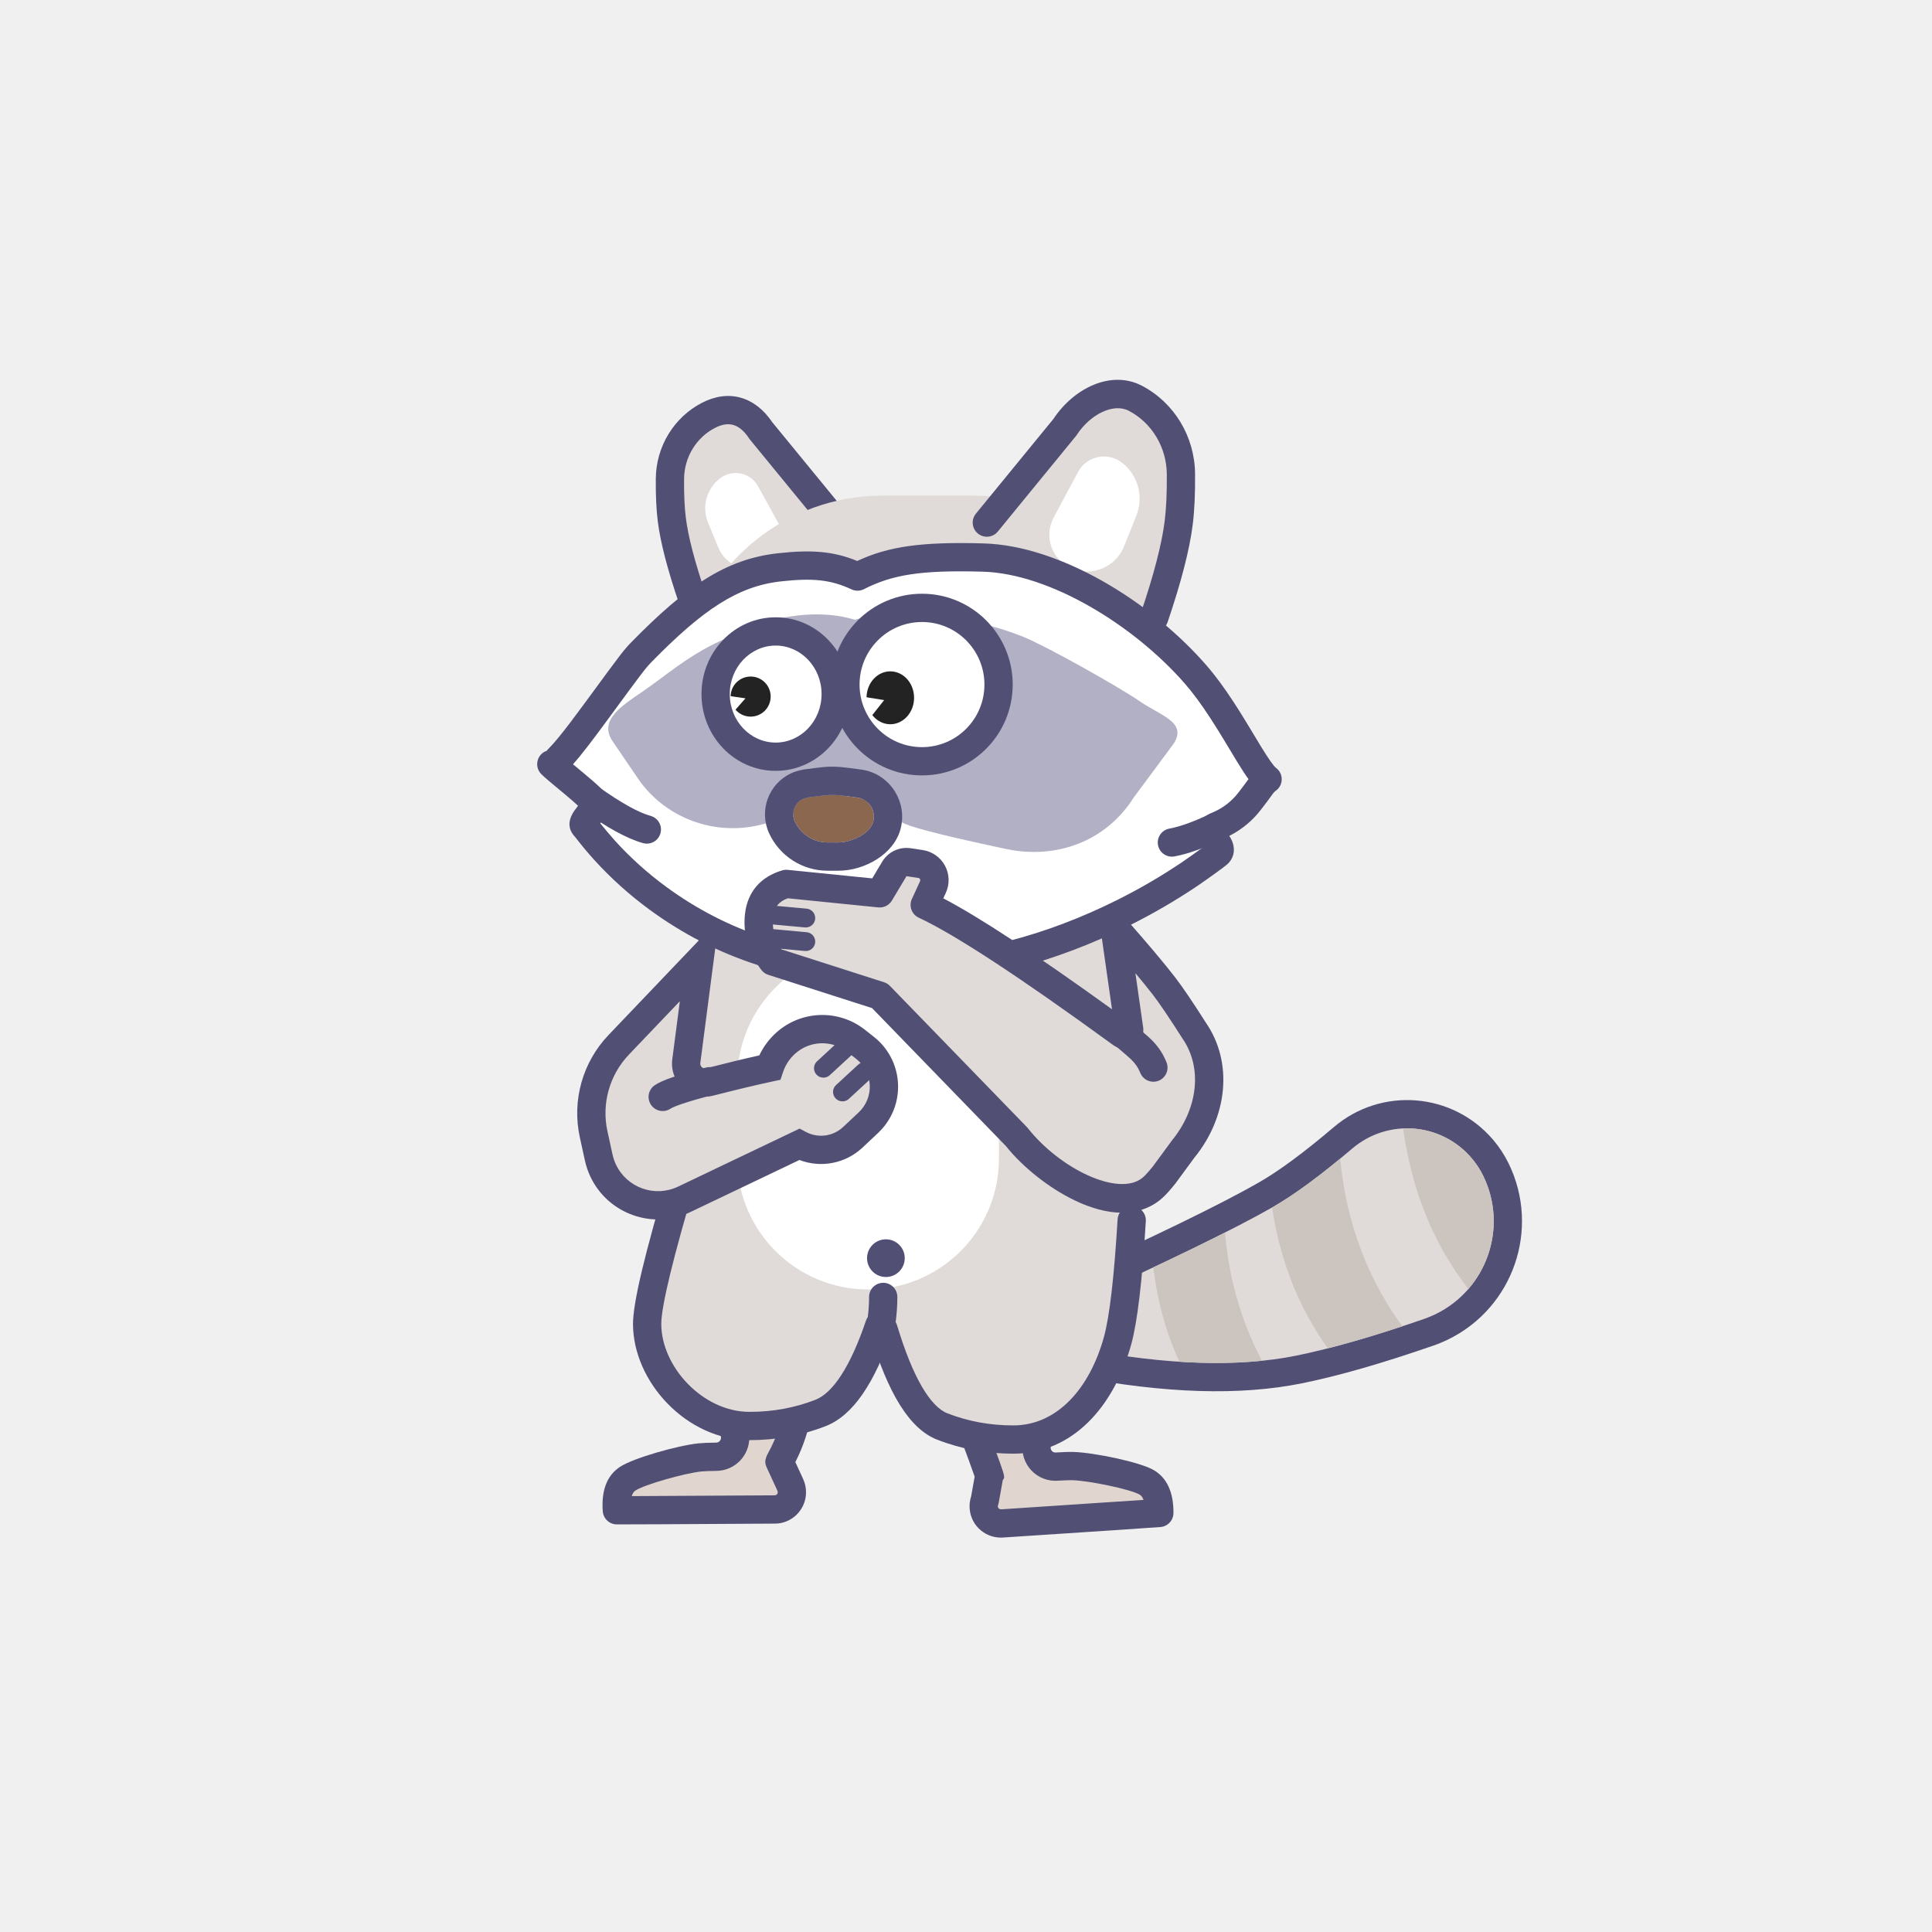
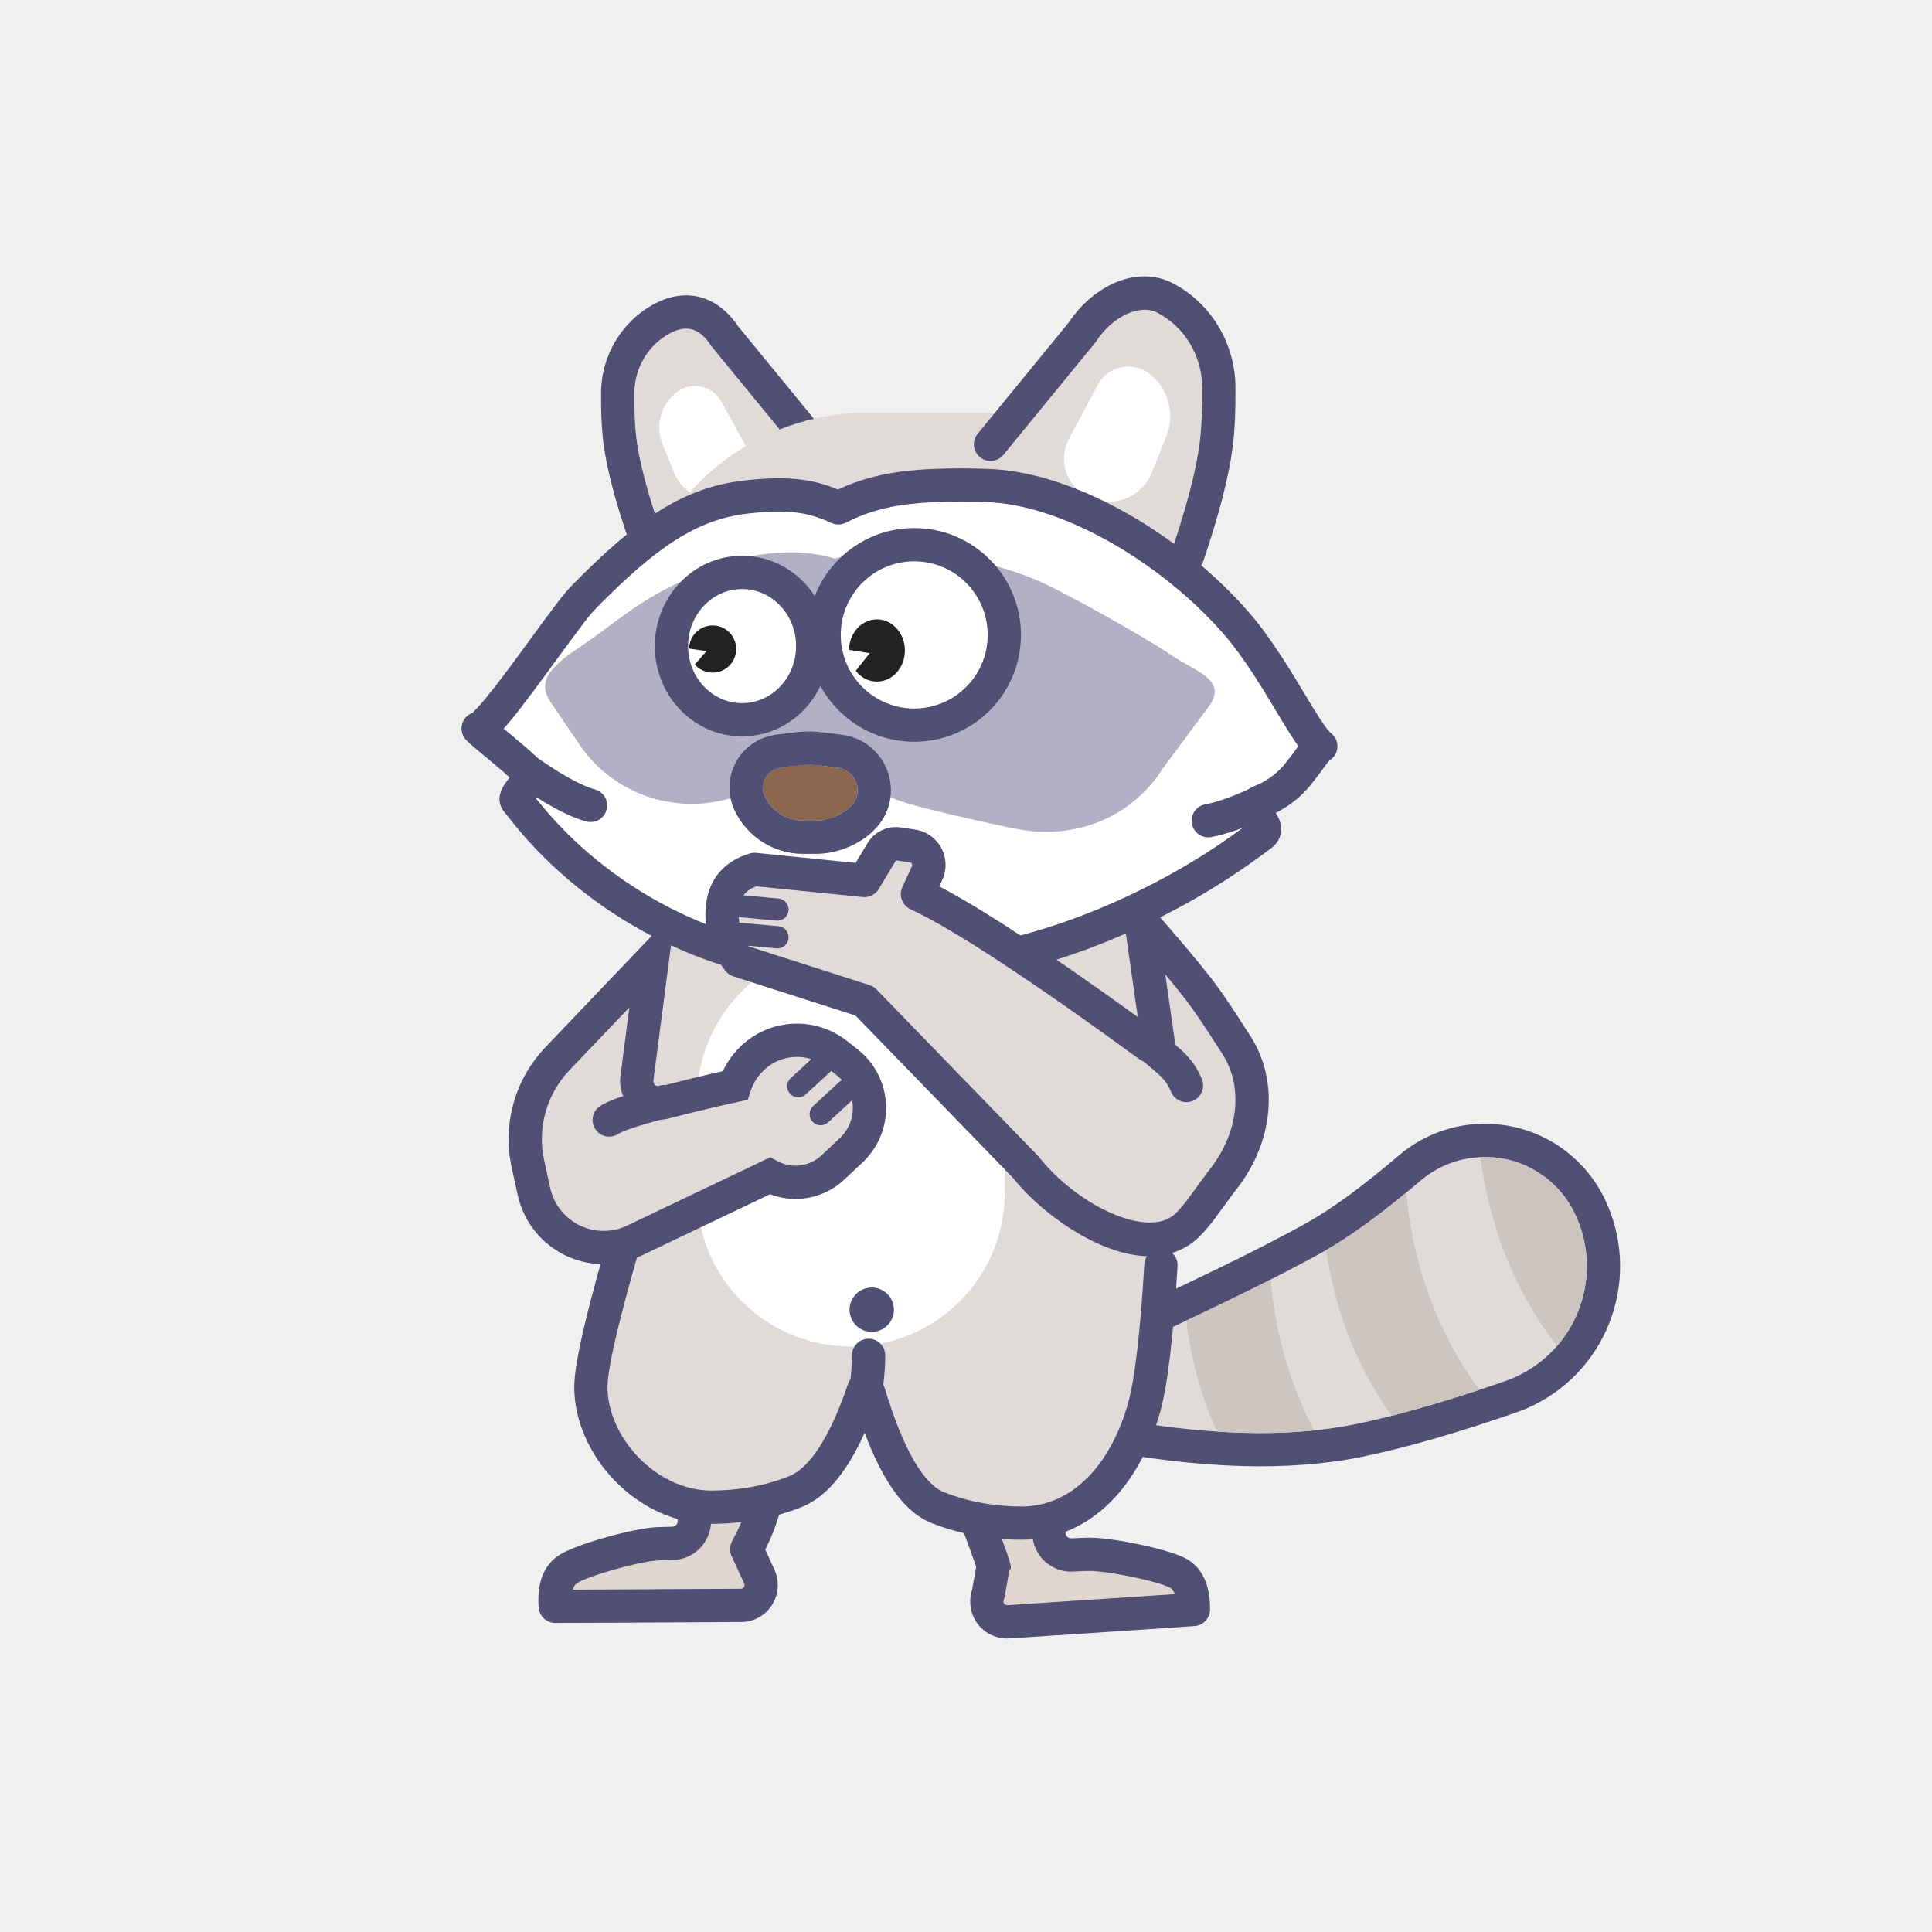
- <svg xmlns="http://www.w3.org/2000/svg" width="800px" height="800px" viewBox="0 0 1024 1024" class="icon" version="1.1">
+ <svg xmlns="http://www.w3.org/2000/svg" width="800px" height="800px" viewBox="76.8 76.8 870.4 870.4" class="icon" version="1.1">
  <path d="M567.806 691.807c50.381-22.828 85.866-40.106 106.454-51.824 11.631-6.626 25.79-17.033 42.481-31.239 18.872-16.059 47.189-13.779 63.246 5.095a44.561 44.561 0 0 1 6.166 9.423c13.255 27.203 1.946 59.999-25.258 73.253-1.973 0.962-4.001 1.803-6.072 2.523-26.602 9.209-49.179 15.695-67.739 19.456-30.76 6.236-68.745 5.02-113.964-3.656l-5.315-23.028z" fill="#E0DBD8" />
  <path d="M567.806 691.807l5.317 23.033c45.216 8.674 83.199 9.893 113.961 3.656 18.557-3.761 41.135-10.247 67.739-19.456a54.539 54.539 0 0 0 6.069-2.523c27.208-13.255 38.512-46.05 25.26-73.253a44.626 44.626 0 0 0-6.169-9.423c-16.059-18.874-44.374-21.154-63.243-5.095-16.691 14.204-30.85 24.611-42.484 31.237-20.582 11.719-56.07 28.997-106.451 51.824z m-6.184-13.652c49.991-22.648 85.142-39.761 105.222-51.2 10.7-6.089 24.151-15.979 40.186-29.621 25.175-21.424 62.951-18.382 84.373 6.793a59.979 59.979 0 0 1 8.224 12.573c16.879 34.641 2.478 76.41-32.169 93.291a70.137 70.137 0 0 1-7.732 3.207c-27.183 9.416-50.378 16.077-69.667 19.985-32.888 6.668-72.771 5.385-119.761-3.626l-9.583-1.838-10.27-44.499 11.177-5.065z" fill="#524F75" />
  <path d="M743.669 598.096c13.404-0.634 26.949 4.728 36.315 15.742a44.659 44.659 0 0 1 6.169 9.423c9.915 20.35 6.084 43.837-7.867 59.924a164.924 164.924 0 0 1-20.365-33.974c-6.821-15.318-11.571-32.356-14.251-51.115zM611.278 671.746c14.558-6.866 27.223-13.03 38.013-18.487a180.274 180.274 0 0 0 5.565 32.206c3.397 12.683 8.077 24.606 14.036 35.765-13.437 1.374-28.033 1.548-43.795 0.517a163.453 163.453 0 0 1-9.126-25.418 175.221 175.221 0 0 1-4.69-24.583zM674.237 639.995l0.025-0.015c10.113-5.759 22.136-14.381 36.07-25.865 1.558 17.136 5.345 33.537 11.359 49.202 5.545 14.443 12.748 27.65 21.609 39.621-14.488 4.795-27.673 8.699-39.546 11.721-8.137-11.481-14.671-23.637-19.598-36.474-4.533-11.813-7.842-24.544-9.918-38.188z" fill="#CBC4BF" />
  <path d="M383.525 477.034h204.578l12.368 96.893v53.65c0 20.542-1.848 45.69-5.547 75.451-44.427 11.306-73.381 16.958-86.863 16.958H452.373c-15.537 0-50.833-7.051-105.887-21.152 8.984-29.019 13.477-52.773 13.477-71.258 0.067-23.564 0.762-42.686 2.083-57.634 2.785-31.487 9.943-62.459 21.479-92.909z" fill="#E0DBD8" />
  <path d="M389.455 760.095l-5.185-26.11a2.158 2.158 0 0 1 2.19-2.58l21.531-0.16c1.049 0.03 17.393-1.074 16.554 2.288-1.354 26.557-11.546 40.735-11.319 41.225l5.637 12.243c0.577 1.256 0.872 2.617 0.859 3.989-0.045 5.14-4.281 9.199-9.466 9.061-50.039 0.31-77.807 0.45-83.306 0.42-0.622-8.247 1.309-13.831 5.787-16.754 6.716-4.386 29.731-10.37 38.143-11.249 1.891-0.2 4.815-0.317 8.774-0.357a10.078 10.078 0 0 0 9.8-12.016z" fill="#E1D6CF" />
  <path d="M386.26 738.898h0.18-0.18z m10.542 19.736a17.483 17.483 0 0 1 0.335 3.244c0.095 9.696-7.705 17.628-17.41 17.725-3.741 0.037-6.464 0.15-8.07 0.317-8.744 0.912-29.953 6.891-34.826 10.07-0.867 0.564-1.548 1.519-1.983 2.977 12.325-0.04 37.513-0.175 75.604-0.41 1.009 0.025 1.768-0.699 1.776-1.633a1.848 1.848 0 0 0-0.175-0.789l-5.637-12.243c-1.119-2.43-0.912-3.796-0.262-5.677 0.132-0.387 0.267-0.699 0.43-1.034 0.147-0.305 0.287-0.574 0.559-1.079a72.961 72.961 0 0 0 5.462-12.5c1.913-5.749 3.307-12.056 4.031-18.974a91.471 91.471 0 0 0-5.42 0.01c-0.699 0.022-2.802 0.1-3.097 0.105l-15.243 0.112 3.926 19.778z m11.384-34.878l-0.18-0.002h-0.017 0.197z m8.167-0.13c2.965 0.07 5.442 0.292 7.5 0.767 1.718 0.395 3.197 0.959 4.566 1.941 2.5 1.798 4.019 4.733 3.584 8.017-0.562 10.31-2.395 19.616-5.177 27.978a87.617 87.617 0 0 1-4.893 11.846l-0.38 0.749 4.116 8.946c1.039 2.255 1.566 4.708 1.546 7.183-0.08 9.346-7.797 16.734-16.911 16.491-50.106 0.307-77.851 0.45-83.396 0.417a7.493 7.493 0 0 1-7.43-6.928c-0.807-10.707 2.036-18.939 9.161-23.589 7.215-4.71 30.56-11.289 41.462-12.428 2.178-0.23 5.302-0.357 9.473-0.4a2.587 2.587 0 0 0 2.53-3.06l-5.185-26.11a9.648 9.648 0 0 1 9.566-11.534l21.319-0.155c-1.026-0.01 5.739-0.2 8.549-0.132z" fill="#524F75" />
  <path d="M466.037 702.479c-8.919 26.324-19.294 41.797-31.12 46.41-11.826 4.615-24.379 6.918-37.653 6.918-31.344 0-54.272-29.933-54.272-54.125 0-10.265 6.326-36.582 18.981-78.95" fill="#E0DBD8" />
  <path d="M458.942 700.074c-8.272 24.414-17.545 38.245-26.746 41.834-10.949 4.271-22.575 6.409-34.928 6.409-24.773 0-46.779-23.962-46.779-46.634 0-9.221 6.264-35.278 18.667-76.807a7.493 7.493 0 1 0-14.358-4.286c-12.905 43.208-19.294 69.782-19.294 81.096 0 30.678 28.415 61.62 61.765 61.62 14.196 0 27.67-2.478 40.376-7.435 14.453-5.637 25.927-22.745 35.493-50.988a7.493 7.493 0 0 0-14.194-4.808z" fill="#524F75" />
  <path d="M549.468 766.084l3.399-26.517a2.148 2.148 0 0 0-2.355-2.42l-23.977 1.386c-1.044 0.1-17.773 0.072-17.905 1.111 10.622 27.98 15.837 42.221 15.647 42.728l-2.265 12.633a9.406 9.406 0 0 0-0.584 4.044 9.106 9.106 0 0 0 10.043 8.374c49.866-3.272 77.537-5.12 83.011-5.545 0.057-8.279-2.24-13.722-6.903-16.322-6.988-3.901-30.32-8.232-38.76-8.507-1.908-0.06-4.85 0.03-8.826 0.275a9.988 9.988 0 0 1-10.525-11.242z" fill="#E1D6CF" />
  <path d="M516.298 781.841c-0.604-1.778-1.556-4.433-2.84-7.947-2.597-7.088-6.549-17.62-11.848-31.584a7.498 7.498 0 0 1-0.425-3.609 7.473 7.473 0 0 1 2.63-4.845c0.674-0.569 1.331-0.954 2.018-1.254 0.682-0.3 1.319-0.48 2.023-0.627a24.718 24.718 0 0 1 2.805-0.38c1.648-0.152 3.771-0.257 6.359-0.337l0.749-0.025c2.622-0.075 8.16-0.16 8.017-0.15l24.179-1.404a9.641 9.641 0 0 1 10.317 10.849l-3.397 26.514a2.498 2.498 0 0 0 2.632 2.81c4.191-0.26 7.335-0.357 9.531-0.285 10.939 0.36 34.651 5.26 42.166 9.453 7.428 4.143 10.819 12.163 10.745 22.918a7.493 7.493 0 0 1-6.916 7.418c-5.525 0.43-33.168 2.273-82.857 5.532-9.326 0.917-17.533-5.927-18.25-15.26a16.824 16.824 0 0 1 0.784-6.519l1.863-10.397a28.844 28.844 0 0 0-0.287-0.874z m34.933-37.231l-0.217 0.015c0.075-0.002 0.15-0.01 0.217-0.015z m-24.276 1.409c-1.246 0.045-5.587 0.12-7.842 0.17 15.068 39.691 13.637 36.072 12.368 38.38l-2.11 11.764c-0.08 0.455-0.205 0.899-0.365 1.331a1.873 1.873 0 0 0-0.122 0.819c0.07 0.932 0.854 1.586 2.083 1.469 37.806-2.48 62.871-4.146 75.127-4.985-0.529-1.444-1.274-2.355-2.173-2.862-5.065-2.825-26.592-7.273-35.358-7.56-1.618-0.052-4.358 0.032-8.117 0.265a17.485 17.485 0 0 1-18.422-19.673l2.582-20.138-17.653 1.022z" fill="#524F75" />
  <path d="M468.303 704.627c8.919 29.681 19.294 46.827 31.12 51.442 11.826 4.615 24.376 6.918 37.653 6.918 31.344 0 48.752-28.834 55.254-52.359 3.134-11.329 5.637-32.643 7.505-63.933" fill="#E0DBD8" />
  <path d="M475.478 702.471c8.302 27.628 17.668 43.105 26.669 46.617 10.949 4.271 22.578 6.406 34.928 6.406 23.06 0 40.441-19.424 48.031-46.867 2.952-10.672 5.41-31.594 7.248-62.382a7.493 7.493 0 0 1 14.958 0.894c-1.898 31.794-4.446 53.493-7.762 65.484-9.181 33.193-31.249 57.856-62.476 57.856-14.196 0-27.67-2.475-40.376-7.433-14.653-5.719-26.037-24.531-35.573-56.265a7.493 7.493 0 0 1 14.353-4.311z" fill="#524F75" />
  <path d="M460.101 503.061c38.305 0 69.36 31.055 69.36 69.36v41.659c0 38.308-31.055 69.36-69.36 69.36-38.305 0-69.36-31.052-69.36-69.36v-41.659c0-38.308 31.055-69.36 69.36-69.36z" fill="#FFFFFF" />
  <path d="M473.12 709.854c0.759-3.659 1.291-6.661 1.598-9.044 0.597-4.62 0.897-9.061 0.897-13.324a7.493 7.493 0 1 0-14.985 0c0 3.604-0.257 7.408-0.774 11.401-0.252 1.953-0.724 4.608-1.411 7.925a7.495 7.495 0 0 0 14.676 3.042z" fill="#524F75" />
  <path d="M469.541 666.849m-9.99 0a9.99 9.99 0 1 0 19.98 0 9.99 9.99 0 1 0-19.98 0Z" fill="#524F75" />
  <path d="M407.917 565.86c-7.94 1.681-18.537 4.211-31.791 7.59a9.995 9.995 0 0 1-12.375-10.972l6.981-53.555L327.927 553.782a52.449 52.449 0 0 0-13.29 47.424l2.705 12.355c0.527 2.41 1.331 4.748 2.393 6.976 7.65 16.022 26.841 22.81 42.863 15.158l61.02-29.134a24.561 24.561 0 0 0 28.37-3.764l8.272-7.762c0.944-0.887 1.821-1.843 2.625-2.862 8.946-11.329 7.013-27.768-4.318-36.714l-4.77-3.769a29.004 29.004 0 0 0-37.211 1.059 30.395 30.395 0 0 0-8.669 13.112z" fill="#E0DBD8" />
  <path d="M411.623 547.141a36.499 36.499 0 0 1 46.824-1.331l4.77 3.766c14.578 11.511 17.066 32.663 5.555 47.241a33.682 33.682 0 0 1-3.379 3.681l-8.272 7.762a32.054 32.054 0 0 1-33.41 6.561L365.828 642.455c-19.756 9.436-43.418 1.066-52.851-18.689a39.751 39.751 0 0 1-2.952-8.602l-2.705-12.358a59.929 59.929 0 0 1 15.188-54.197L381.118 487.179 371.178 563.45a2.498 2.498 0 0 0 3.092 2.742c11.291-2.877 20.682-5.15 28.182-6.811a37.888 37.888 0 0 1 9.171-12.241z m-51.285-16.476L333.349 558.952a44.964 44.964 0 0 0-11.391 40.648l2.705 12.358c0.405 1.846 1.022 3.641 1.836 5.35 5.867 12.288 20.585 17.493 32.873 11.626L423.811 598.166l3.339 1.786a17.071 17.071 0 0 0 19.713-2.617l8.272-7.762a18.654 18.654 0 0 0-1.206-28.232l-4.77-3.766a21.514 21.514 0 0 0-27.598 0.784 22.838 22.838 0 0 0-6.539 9.883l-1.361 4.066-4.196 0.887c-7.822 1.653-18.327 4.161-31.492 7.52a17.488 17.488 0 0 1-21.656-19.201l4.021-30.847z" fill="#524F75" />
  <path d="M444.758 551.709l-11.676 10.769a4.995 4.995 0 1 0 6.773 7.343l11.674-10.769a4.995 4.995 0 0 0-6.771-7.343zM454.851 564.284l-11.676 10.769a4.995 4.995 0 1 0 6.773 7.343l11.674-10.769a4.99 4.99 0 0 0 0.285-7.056 4.99 4.99 0 0 0-7.056-0.287zM374.032 565.862c-14.463 3.751-23.065 6.634-27.011 9.331a7.49 7.49 0 1 0 8.454 12.37c0.739-0.505 3.025-1.481 6.521-2.652 3.924-1.314 9.199-2.835 15.8-4.546a7.493 7.493 0 1 0-3.764-14.503z" fill="#524F75" />
  <path d="M366.979 317.345c-5.944-17.398-9.583-31.402-10.914-42.014-0.729-5.849-1.059-13.042-0.984-21.579 0.122-14.204 7.982-27.153 20.378-33.582 11.077-5.744 20.88-2.45 27.828 8.072l38.585 47.089" fill="#E0DBD8" />
  <path d="M409.315 223.779c-9.134-13.564-23.03-17.665-37.309-10.26-14.87 7.712-24.271 23.202-24.421 40.168-0.077 8.846 0.265 16.359 1.044 22.578 1.404 11.202 5.16 25.665 11.259 43.505a7.493 7.493 0 1 0 14.181-4.848c-5.794-16.953-9.316-30.498-10.567-40.523-0.687-5.482-1.002-12.353-0.929-20.582 0.1-11.446 6.416-21.854 16.334-26.999 7.355-3.814 13.092-2.08 18.127 5.545l0.212 0.325L436.074 280.076a7.493 7.493 0 1 0 11.589-9.498l-38.35-46.799z" fill="#524F75" />
  <path d="M381.835 253.383a13.532 13.532 0 0 1 19.948 4.326l10.862 19.751a16.152 16.152 0 0 1-8.11 22.765 18.34 18.34 0 0 1-23.822-10.023l-5.42-13.152a20.01 20.01 0 0 1 6.541-23.667z" fill="#FFFFFF" />
  <path d="M467.721 262.693h48.47c52.449 0 97.23 37.888 105.912 89.617l14.543 86.645H342.496l20.365-92.06c10.879-49.187 54.487-84.203 104.86-84.203z" fill="#E0DBD8" />
  <path d="M611.815 327.193c7.048-20.785 11.361-37.516 12.937-50.196 0.869-6.988 1.259-15.582 1.169-25.782-0.15-16.968-9.466-32.441-24.154-40.123-13.127-6.863-29.162 2.825-37.391 15.4l-41.322 50.508" fill="#E0DBD8" />
  <path d="M605.239 204.45c17.158 8.974 27.998 26.984 28.172 46.699 0.09 10.507-0.312 19.421-1.226 26.771-1.648 13.265-6.079 30.453-13.272 51.677a7.493 7.493 0 1 1-14.191-4.813c6.898-20.345 11.089-36.622 12.593-48.712 0.824-6.626 1.196-14.9 1.114-24.793-0.127-14.224-7.912-27.158-20.135-33.55-7.992-4.178-20.27 1.588-27.65 12.862l-0.22 0.332-41.574 50.815a7.493 7.493 0 0 1-11.599-9.491l41.082-50.208c11.169-16.771 30.927-25.945 46.904-17.59z" fill="#524F75" />
  <path d="M594.577 245.148a15.56 15.56 0 0 0-23.182 5.008l-12.94 24.174a19.314 19.314 0 0 0 9.633 26.966 21.084 21.084 0 0 0 27.548-11.406c0.032-0.072 0.06-0.15 0.09-0.222l6.569-16.377a24.136 24.136 0 0 0-7.717-28.143z" fill="#FFFFFF" />
  <path d="M413.172 300.689c17.238-1.893 28.32-1.156 41.337 4.905 15.775-8.057 31.654-11.059 66.585-10.083 43.907 1.229 90.829 36.984 112.55 61.895 17.55 20.128 31.002 50.306 38.2 55.608-6.009 4.059-9.346 17.58-26.954 24.828-8.734 3.596 6.334 10.947 0 15.138-3.766 2.493-74.235 60.756-172.097 61.512-110.937 0.857-159.856-73.511-163.008-76.648-2.523-2.51 6.961-9.144 5.275-12.435s-19.763-17.141-22.845-20.395c7.378-2.415 37.933-49.369 47.868-59.499 19.806-20.188 43.03-41.524 73.089-44.826z" fill="#FFFFFF" />
  <path d="M655.482 403.371c-1.306-2.133-6.142-10.178-6.609-10.947a413.933 413.933 0 0 0-7.425-11.886c-4.715-7.228-9.099-13.215-13.454-18.21-27.046-31.017-71.66-58.338-107.115-59.327-32.491-0.909-47.806 1.521-62.966 9.266a7.495 7.495 0 0 1-6.571 0.12c-10.984-5.115-20.323-6.122-37.356-4.251-23.165 2.545-41.794 15.343-68.558 42.626-3.229 3.292-5.597 6.439-21.407 28.023l-1.074 1.466c-8.914 12.146-14.811 19.931-19.254 24.816 1.878 1.563 4.161 3.457 4.581 3.809l0.719 0.599c8.107 6.783 11.286 9.693 12.733 12.518 1.648 3.217 1.234 6.349-0.22 9.328-0.702 1.439-1.531 2.652-2.872 4.406l-0.485 0.629c2.31 2.842 5.472 6.663 7.842 9.278a180.644 180.644 0 0 0 27.171 24.444c31.944 23.427 71.463 37.294 119.571 36.921 42.246-0.325 82.417-11.501 119.428-30.003a305.209 305.209 0 0 0 34.217-19.938 401.425 401.425 0 0 0 11.212-7.957 24.943 24.943 0 0 1-1.261-2.055c-0.849-1.541-1.421-3.037-1.643-4.735-0.677-5.2 2.325-9.323 7.35-11.394 5.25-2.16 9.211-5.03 12.65-8.794 1.548-1.693 4.963-6.334 7.046-9.154-1.761-2.418-3.761-5.527-6.249-9.598z m-356.102 17.593l-0.702-0.587c-0.612-0.51-5.654-4.695-6.936-5.772-2.53-2.128-4.021-3.442-4.968-4.441-3.781-3.991-2.118-10.562 3.109-12.273-0.117-0.14 0.42-0.627 1.071-1.279 1.414-1.419 3.217-3.469 5.372-6.107 3.726-4.561 8.087-10.327 14.543-19.124l1.066-1.456c16.861-23.018 18.764-25.548 22.798-29.659 29.034-29.596 49.989-43.992 77.619-47.029 17.952-1.973 29.541-1.041 41.986 4.096 16.729-7.812 34.294-10.23 66.965-9.316 40.346 1.129 88.454 30.585 117.99 64.46 4.873 5.59 9.646 12.108 14.711 19.873 2.423 3.716 4.803 7.538 7.692 12.313 0.495 0.817 5.3 8.811 6.569 10.884 4.203 6.866 6.858 10.572 8.025 11.431 4.171 3.07 4.039 9.343-0.252 12.241-0.24 0.162-0.632 0.537-1.169 1.176-0.107 0.127-6.199 8.644-9.121 11.838a48.675 48.675 0 0 1-14.199 10.797c1.184 1.873 1.818 3.242 2.21 5.15 0.894 4.341-0.852 8.477-4.735 11.047 1.274-0.842-8.032 6.047-14.264 10.252a319.773 319.773 0 0 1-35.897 20.917c-38.924 19.458-81.273 31.237-126.012 31.584-51.477 0.397-94.101-14.556-128.549-39.821a195.519 195.519 0 0 1-29.416-26.469 180.204 180.204 0 0 1-8.989-10.717l-0.932-1.196c-3.956-4.106-3.719-8.274-1.778-12.026 0.757-1.464 1.334-2.265 3.199-4.678-1.888-1.773-4.064-3.644-7.008-6.112z" fill="#524F75" />
  <path d="M378.855 341.094c7.945-3.949 19.274-8.369 33.987-13.267 26.909-5.59 51.285-0.842 66.675 18.789 14.246 18.172 10.832 44.279-7.628 58.303-0.24 0.182-0.48 0.36-0.722 0.537-16.157 11.741-26.946 18.712-32.363 20.912-5.162 2.095-16.526 5.557-34.089 10.382-25.742 7.073-53.156-3.274-67.497-25.475l-12.743-18.722c-7.071-10.947 5.197-18.524 15.815-25.807 12.56-8.612 22.453-17.648 38.565-25.652z" fill="#B2B0C5" />
  <path d="M542.882 337.75c-12.141-4.99-28.535-9.883-56.807-11.739-27.396-1.798-46.267 2.567-62.289 23.502-13.572 17.733-10.317 43.203 7.265 56.889 0.784 0.609 1.591 1.191 2.418 1.741 24.851 16.541 40.358 26.095 46.525 28.657 6.092 2.535 23.809 6.921 53.146 13.157 26.786 5.694 53.098-4.014 67.786-27.308l21.219-28.597c7.138-11.324-7.036-14.763-17.84-22.213-11.276-7.78-49.279-29.099-61.423-34.089z" fill="#B2B0C5" />
  <path d="M428.279 422.66c7.385-0.974 10.342-1.376 13.524-1.326s6.858 0.657 12.52 1.379c5.662 0.719 9.533 5.984 8.746 11.611-0.052 0.377-0.125 0.752-0.22 1.121-1.658 6.511-11.761 11.067-18.467 11.067h-5.762a19.126 19.126 0 0 1-17.338-11.067 9.046 9.046 0 0 1 4.363-12.013c0.552-0.26 1.431-0.517 2.632-0.772z" fill="#8B674F" />
  <path d="M428.279 422.66c-1.201 0.255-2.08 0.512-2.635 0.772a9.049 9.049 0 0 0-4.363 12.013 19.131 19.131 0 0 0 17.338 11.067h5.767c6.706 0 16.806-4.556 18.467-11.067 0.095-0.37 0.167-0.742 0.22-1.121 0.784-5.627-3.084-10.892-8.746-11.611-5.664-0.722-9.338-1.329-12.52-1.379s-6.142 0.352-13.527 1.326z m-1.963-14.855c9.566-1.264 11.439-1.466 15.048-1.459l0.669 0.005c2.095 0.032 4.173 0.21 6.921 0.547 1.204 0.147 6.079 0.799 7.258 0.949 13.979 1.776 23.632 14.688 21.699 28.55-0.13 0.924-0.31 1.843-0.539 2.75-3.497 13.727-19.271 22.353-32.988 22.353h-5.762a34.122 34.122 0 0 1-30.925-19.726c-5.595-12.016-0.407-26.302 11.601-31.914 1.813-0.847 3.659-1.386 5.884-1.856l0.564-0.12 0.569-0.08z" fill="#524F75" />
  <path d="M379.297 367.876a33.203 31.824 90 1 0 63.648 0 33.203 31.824 90 1 0-63.648 0Z" fill="#FFFFFF" />
  <path d="M411.121 408.569C389.335 408.569 371.804 390.281 371.804 367.876S389.335 327.18 411.121 327.18s39.317 18.29 39.317 40.695-17.53 40.693-39.317 40.693z m0-14.985c13.364 0 24.331-11.441 24.331-25.707S424.485 342.166 411.121 342.166C397.757 342.166 386.79 353.607 386.79 367.876s10.967 25.707 24.331 25.707z" fill="#524F75" />
  <path d="M389.829 376.145a10.575 10.575 0 0 0 8.03 3.681 10.617 10.617 0 0 0 10.61-10.625 10.615 10.615 0 0 0-10.61-10.625 10.617 10.617 0 0 0-10.607 10.41l7.865 1.144-5.287 6.014z" fill="#232323" />
  <path d="M448.09 362.836a40.65 40.585 90 1 0 81.171 0 40.65 40.585 90 1 0-81.171 0Z" fill="#FFFFFF" />
  <path d="M488.675 410.981C462.119 410.981 440.595 389.422 440.595 362.836S462.119 314.693 488.675 314.693c26.557 0 48.078 21.556 48.078 48.143s-21.521 48.145-48.078 48.145z m0-14.985c18.275 0 33.093-14.843 33.093-33.158S506.95 329.678 488.675 329.678 455.58 344.521 455.58 362.836s14.821 33.16 33.095 33.16z" fill="#524F75" />
  <path d="M462.343 379.007c2.31 2.972 5.724 4.855 9.536 4.855 6.958 0 12.598-6.276 12.598-14.016 0-7.742-5.639-14.019-12.598-14.019-6.871 0-12.458 6.124-12.595 13.734l9.338 1.511-6.279 7.935z" fill="#232323" />
  <path d="M640.957 431.576c-8.512 4.051-15.617 6.579-21.219 7.615a7.493 7.493 0 0 0 2.725 14.736c7.056-1.304 15.335-4.253 24.931-8.819a7.493 7.493 0 1 0-6.436-13.532zM308.624 429.301c13.092 9.338 23.682 15.185 32.081 17.538a7.493 7.493 0 1 0 4.044-14.428c-6.376-1.788-15.622-6.891-27.426-15.31a7.493 7.493 0 1 0-8.699 12.201z" fill="#524F75" />
  <path d="M490.124 479.612c19.543 9.076 54.349 31.851 104.421 68.323a2.498 2.498 0 0 0 3.964-2.178l-7.755-54.232c11.791 13.374 20.522 23.739 26.194 31.095 3.676 4.763 8.969 12.578 15.879 23.442 13.412 19.269 9.179 44.806-5.719 62.954l-10.16 13.834c-2.043 2.493-4.441 5.43-6.971 7.428-19.483 15.387-55.786-8.299-71.173-27.785l-72.519-74.74-56.792-18.205c-5.779-7.722-8.17-15.862-7.17-24.419 1.002-8.557 5.807-14.101 14.413-16.631l49.547 4.995 7.747-12.942a7.493 7.493 0 0 1 7.545-3.559l6.384 0.962a8.622 8.622 0 0 1 6.549 12.133l-4.383 9.526z" fill="#E0DBD8" />
  <path d="M605.921 544.698c0.03 0.195 0.05 0.39 0.062 0.587a9.99 9.99 0 0 1-15.852 8.706c-49.684-36.19-84.205-58.78-103.164-67.586a7.493 7.493 0 0 1-3.649-9.93l4.386-9.526c0.185-0.922-0.242-1.499-0.859-1.591l-6.384-0.962-7.747 12.94a7.493 7.493 0 0 1-7.18 3.606l-47.981-4.835c-4.873 1.768-7.19 4.788-7.787 9.888-0.692 5.927 0.719 11.571 4.406 17.181l54.402 17.435c1.171 0.375 2.233 1.034 3.089 1.921l72.519 74.745c0.175 0.18 0.345 0.372 0.502 0.572 17.151 21.714 48.038 36.509 60.648 26.549 1.061-0.837 2.293-2.103 3.836-3.909 0.529-0.617 0.884-1.051 1.858-2.238l10.043-13.672c13.931-16.986 16.382-38.765 5.61-54.237-6.973-10.947-12.158-18.599-15.662-23.147a382.242 382.242 0 0 0-9.223-11.394l4.128 28.897z m-16.531-9.75l-6.057-42.356c-1.054-7.368 8.117-11.599 13.037-6.014 11.888 13.484 20.715 23.962 26.507 31.474 3.831 4.963 9.206 12.895 16.189 23.869 14.738 21.312 11.499 50.211-6.039 71.695l-10.043 13.677c-1.384 1.703-1.783 2.185-2.42 2.93-2.123 2.49-3.961 4.378-5.947 5.944-11.696 9.236-27.743 8.327-45.004 0.062-13.722-6.574-27.603-17.693-36.452-28.777l-70.951-73.136-55.009-17.633a7.505 7.505 0 0 1-3.711-2.65c-6.896-9.211-9.843-19.251-8.612-29.776 1.354-11.581 8.289-19.583 19.743-22.95a7.5 7.5 0 0 1 2.865-0.267l44.811 4.518 5.302-8.856a14.99 14.99 0 0 1 15.09-7.121l6.384 0.962a16.117 16.117 0 0 1 12.241 22.675l-1.344 2.917c19.326 10.12 49.055 29.689 89.418 58.813z" fill="#524F75" />
  <path d="M409.143 489.947l17.483 1.608a4.995 4.995 0 1 0 0.914-9.95l-17.483-1.608a4.995 4.995 0 1 0-0.914 9.95zM409.143 502.434l17.483 1.608a4.995 4.995 0 1 0 0.914-9.95l-17.483-1.608a4.995 4.995 0 1 0-0.914 9.95zM587.551 551.122l10.44 8.991c2.448 2.108 4.029 4.014 5.103 5.879 0.285 0.495 0.527 0.974 0.777 1.519 0.125 0.267 0.579 1.319 0.697 1.576a7.495 7.495 0 0 0 13.627-6.239c-0.035-0.077-0.487-1.116-0.687-1.561a32.711 32.711 0 0 0-1.424-2.772c-1.918-3.329-4.581-6.554-8.319-9.768-2.295-1.971-5.769-4.965-10.422-8.976a7.493 7.493 0 0 0-10.565 0.782 7.488 7.488 0 0 0 0.774 10.57z" fill="#524F75" />
</svg>
